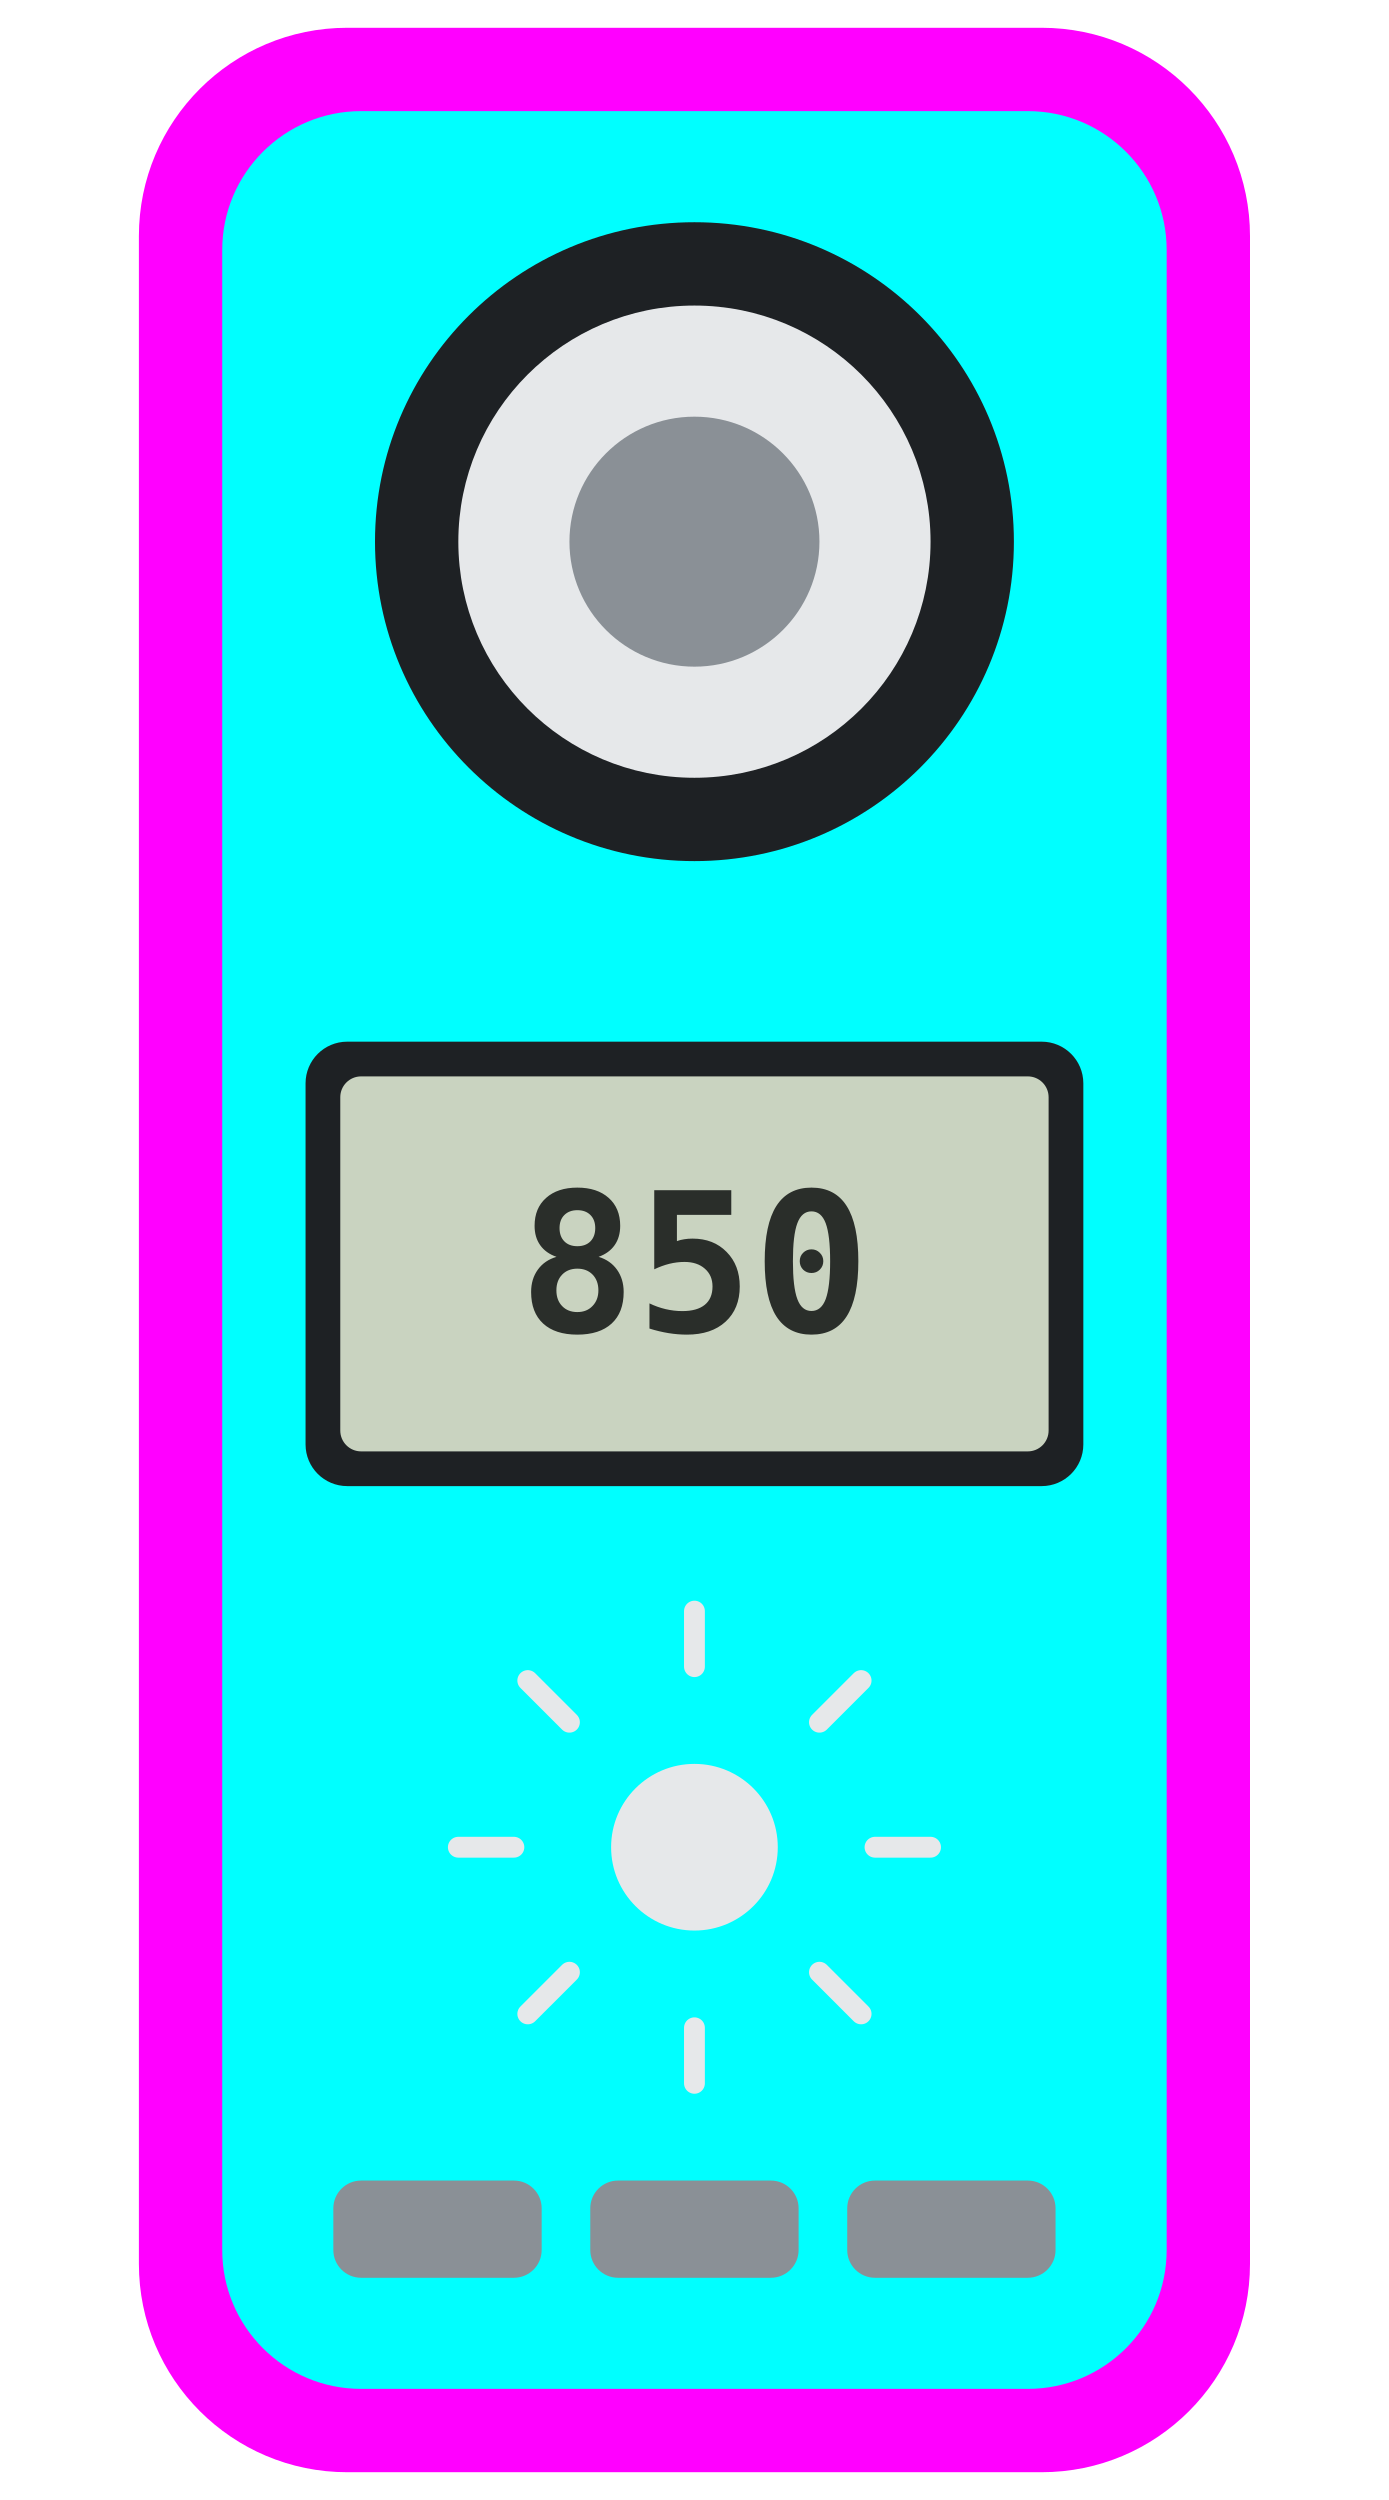
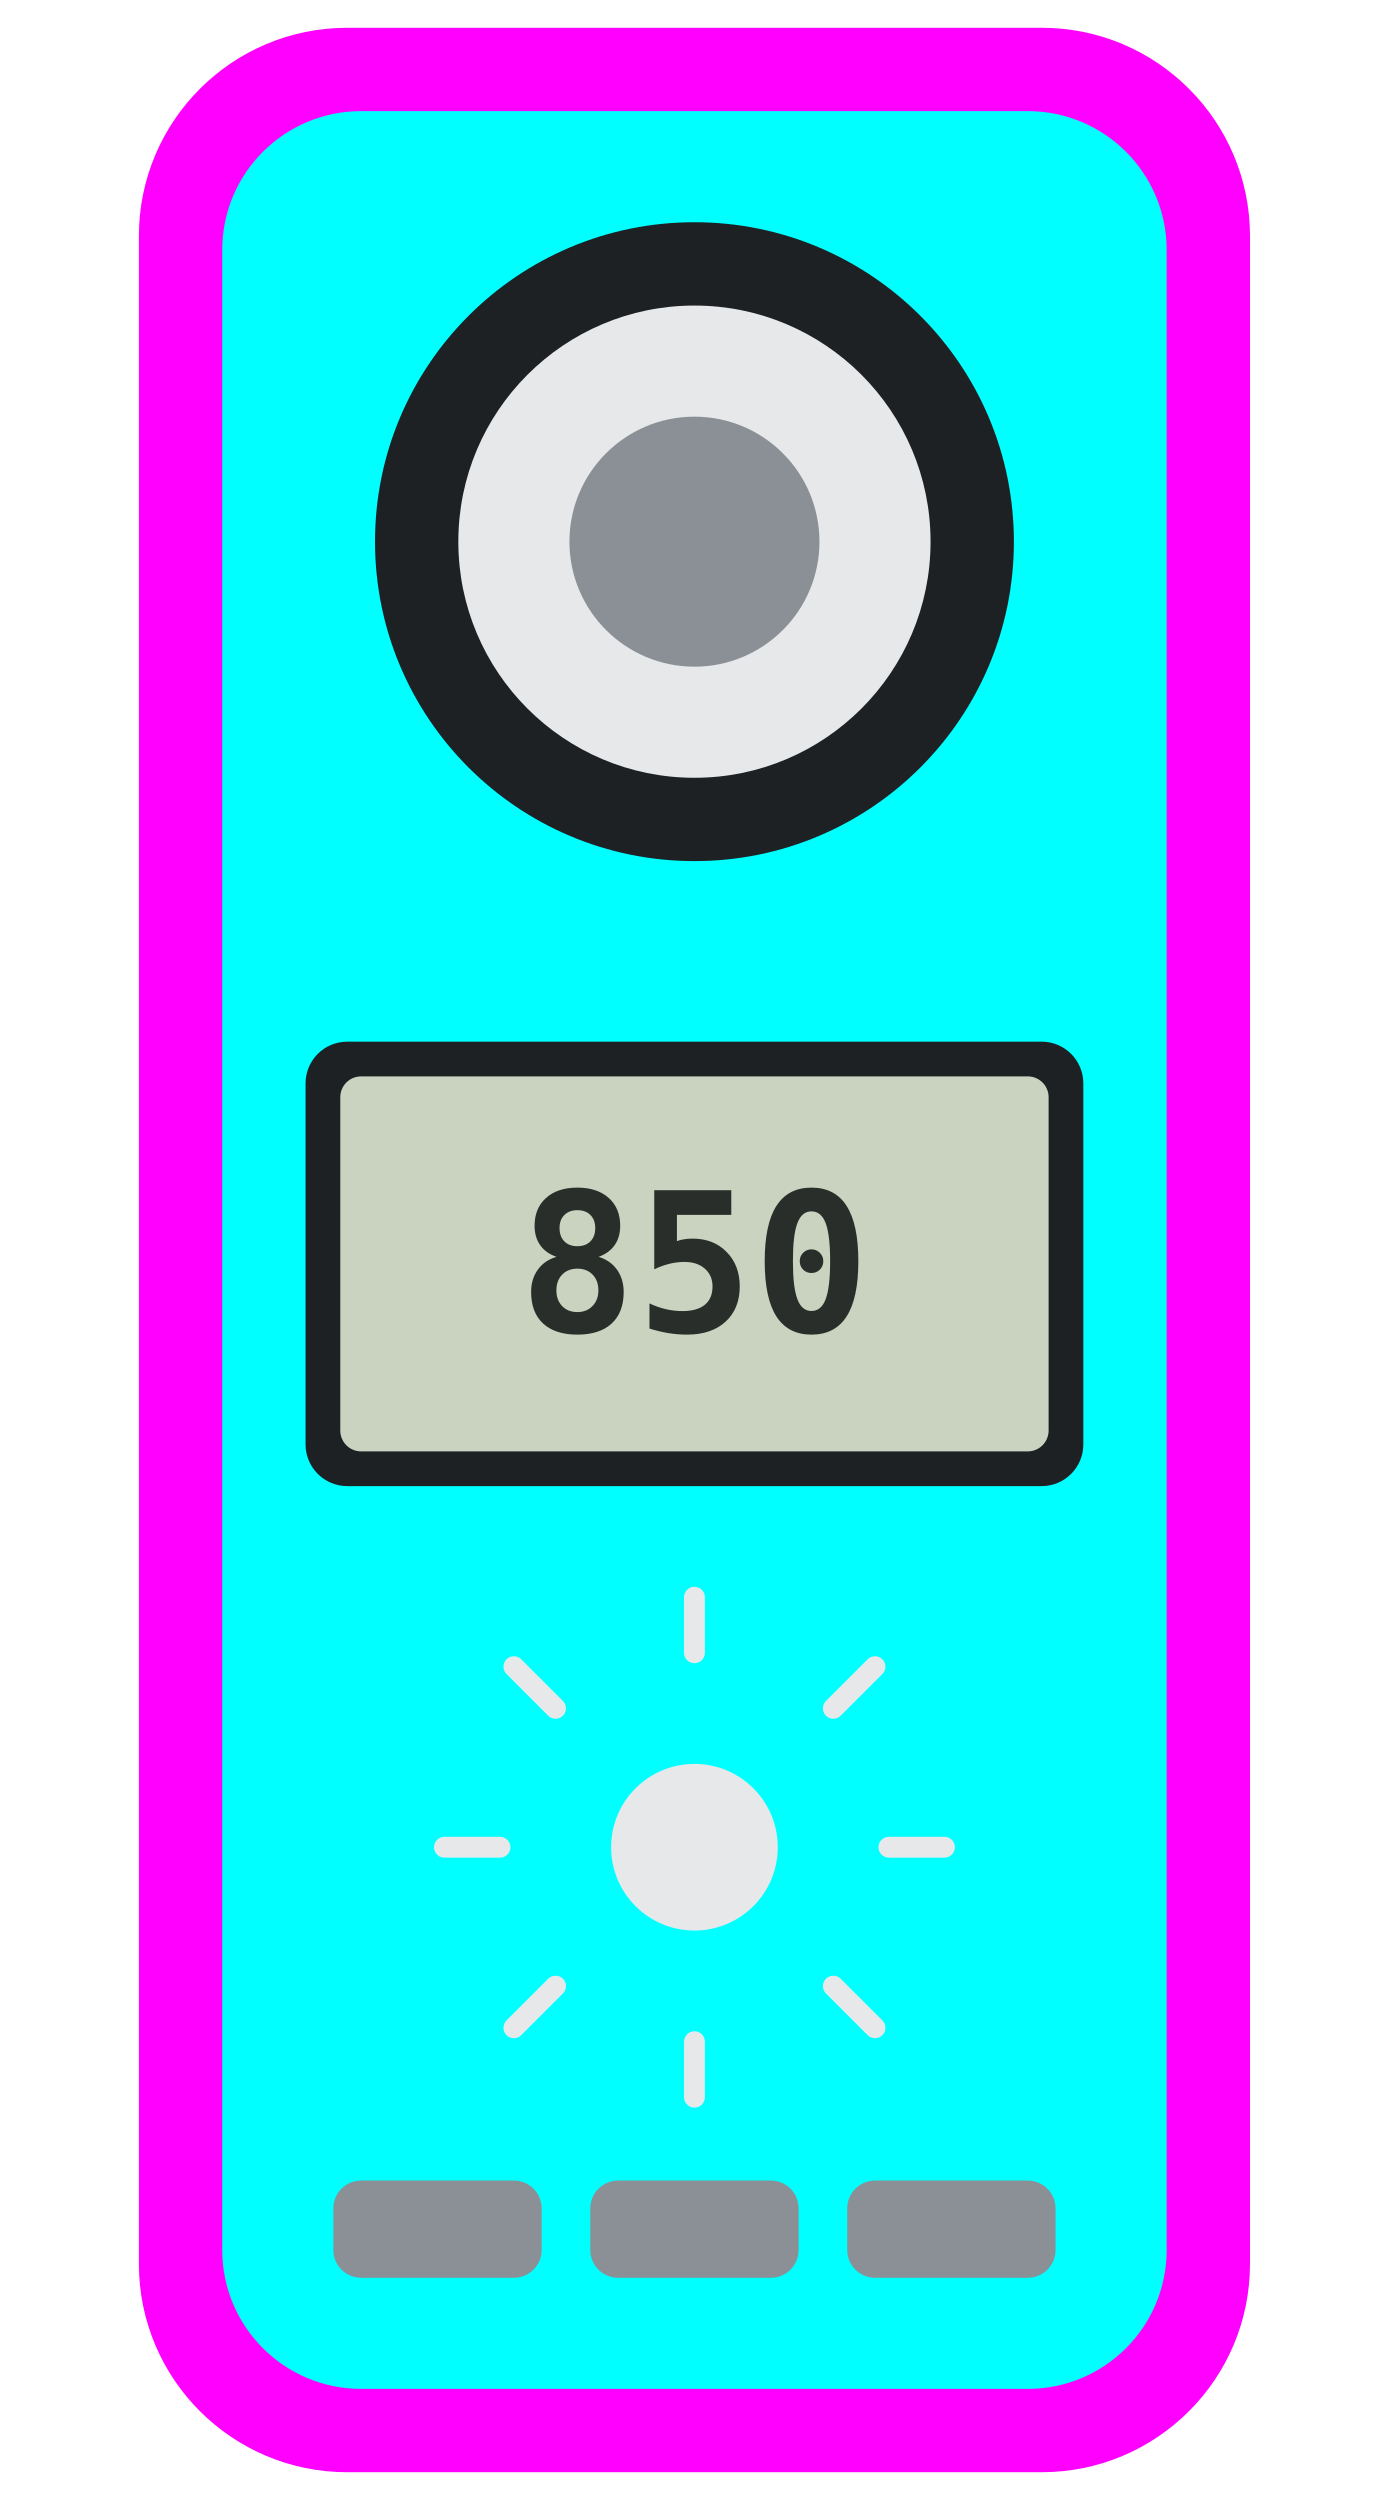
<svg xmlns="http://www.w3.org/2000/svg" viewBox="0 0 200 360" width="200" height="360">
  <style>
    .primary { fill: #FF00FF; }
    .secondary { fill: #00FFFF; }
    .lcd { fill: #C9D3C0; }
-     .lcdtext { fill: #2A2E2A; font: bold 30px monospace; }
+     .lcdtext { fill: #2A2E2A; font-weight: bold; font-size: 30px; font-family: monospace; }
    .light { fill: #E6E8EA; }
    .key { fill: #8A9096; }
    .dark { fill: #1E2124; }
    .bezel { fill: #2B2E32; }
    .line { fill: none; stroke: #E6E8EA; stroke-width: 4; stroke-linecap: round; stroke-linejoin: round; }
    .dline { fill: none; stroke: #1E2124; stroke-width: 4; stroke-linecap: round; stroke-linejoin: round; }
-     .label { fill: #E6E8EA; font: 10px sans-serif; text-anchor: middle; }
+     .label { fill: #E6E8EA; font-size: 10px; font-family: sans-serif; text-anchor: middle; }
  </style>
  <rect class="primary" x="20" y="4" width="160" height="352" rx="30" />
  <rect class="secondary" x="32" y="16" width="136" height="328" rx="20" />
  <circle class="dark" cx="100" cy="78" r="46" />
  <circle class="light" cx="100" cy="78" r="34" />
  <circle class="key" cx="100" cy="78" r="18" />
  <rect class="dark" x="44" y="150" width="112" height="64" rx="6" />
  <rect class="lcd" x="49" y="155" width="102" height="54" rx="3" />
-   <text class="lcdtext" style="font-size:28px" x="100.0" y="191.8" text-anchor="middle">850</text>
+   <text class="lcdtext" style="font-weight:bold;font-family:monospace;font-size:28px" x="100.0" y="191.8" text-anchor="middle">850</text>
  <circle class="light" cx="100" cy="266" r="12" />
-   <g class="line" style="stroke-width:3">
-     <path d="M100 240v-8M100 300v-8M74 266h-8M134 266h-8M82 248l-6-6M124 290l-6-6M118 248l6-6M76 290l6-6" />
-   </g>
+   <path fill="none" stroke="#E6E8EA" stroke-width="3" stroke-linecap="round" d="M100 238 V230 M100 294 V302 M72 266 H64 M128 266 H136 M80 246 L74 240 M120 286 L126 292 M120 246 L126 240 M80 286 L74 292" />
  <g class="key">
    <rect x="48" y="314" width="30" height="14" rx="4" />
    <rect x="85" y="314" width="30" height="14" rx="4" />
    <rect x="122" y="314" width="30" height="14" rx="4" />
  </g>
</svg>
